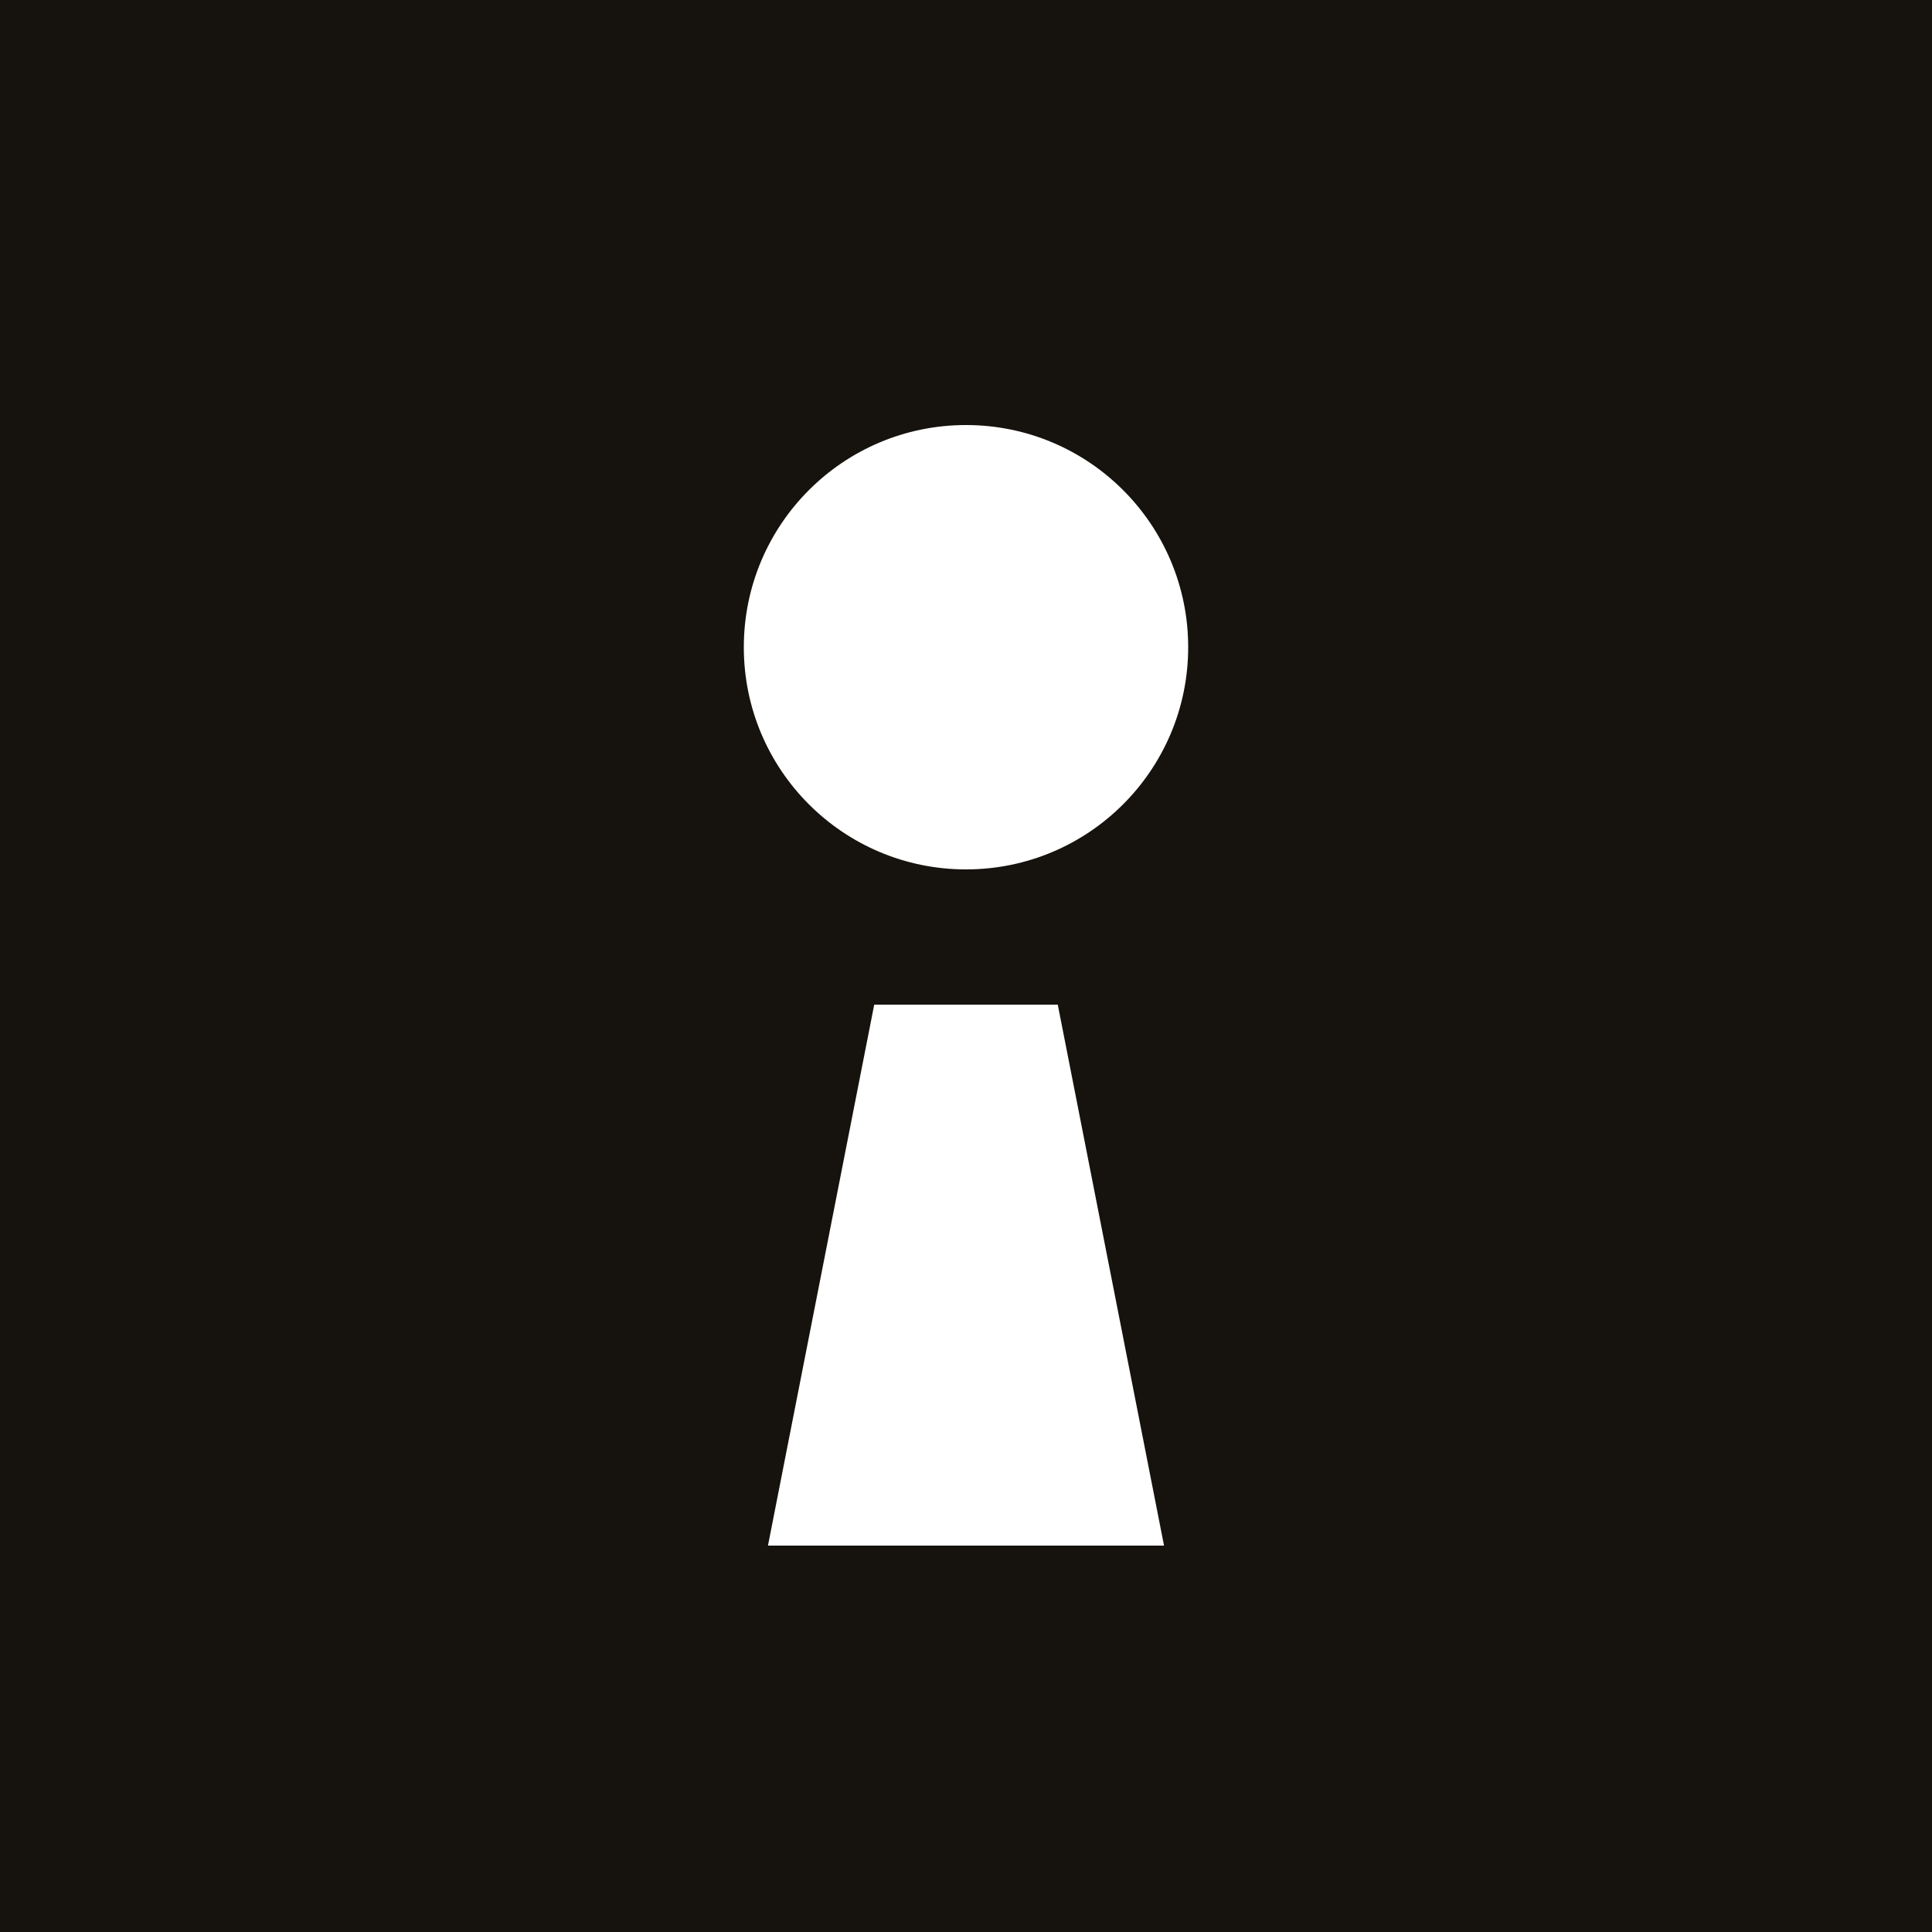
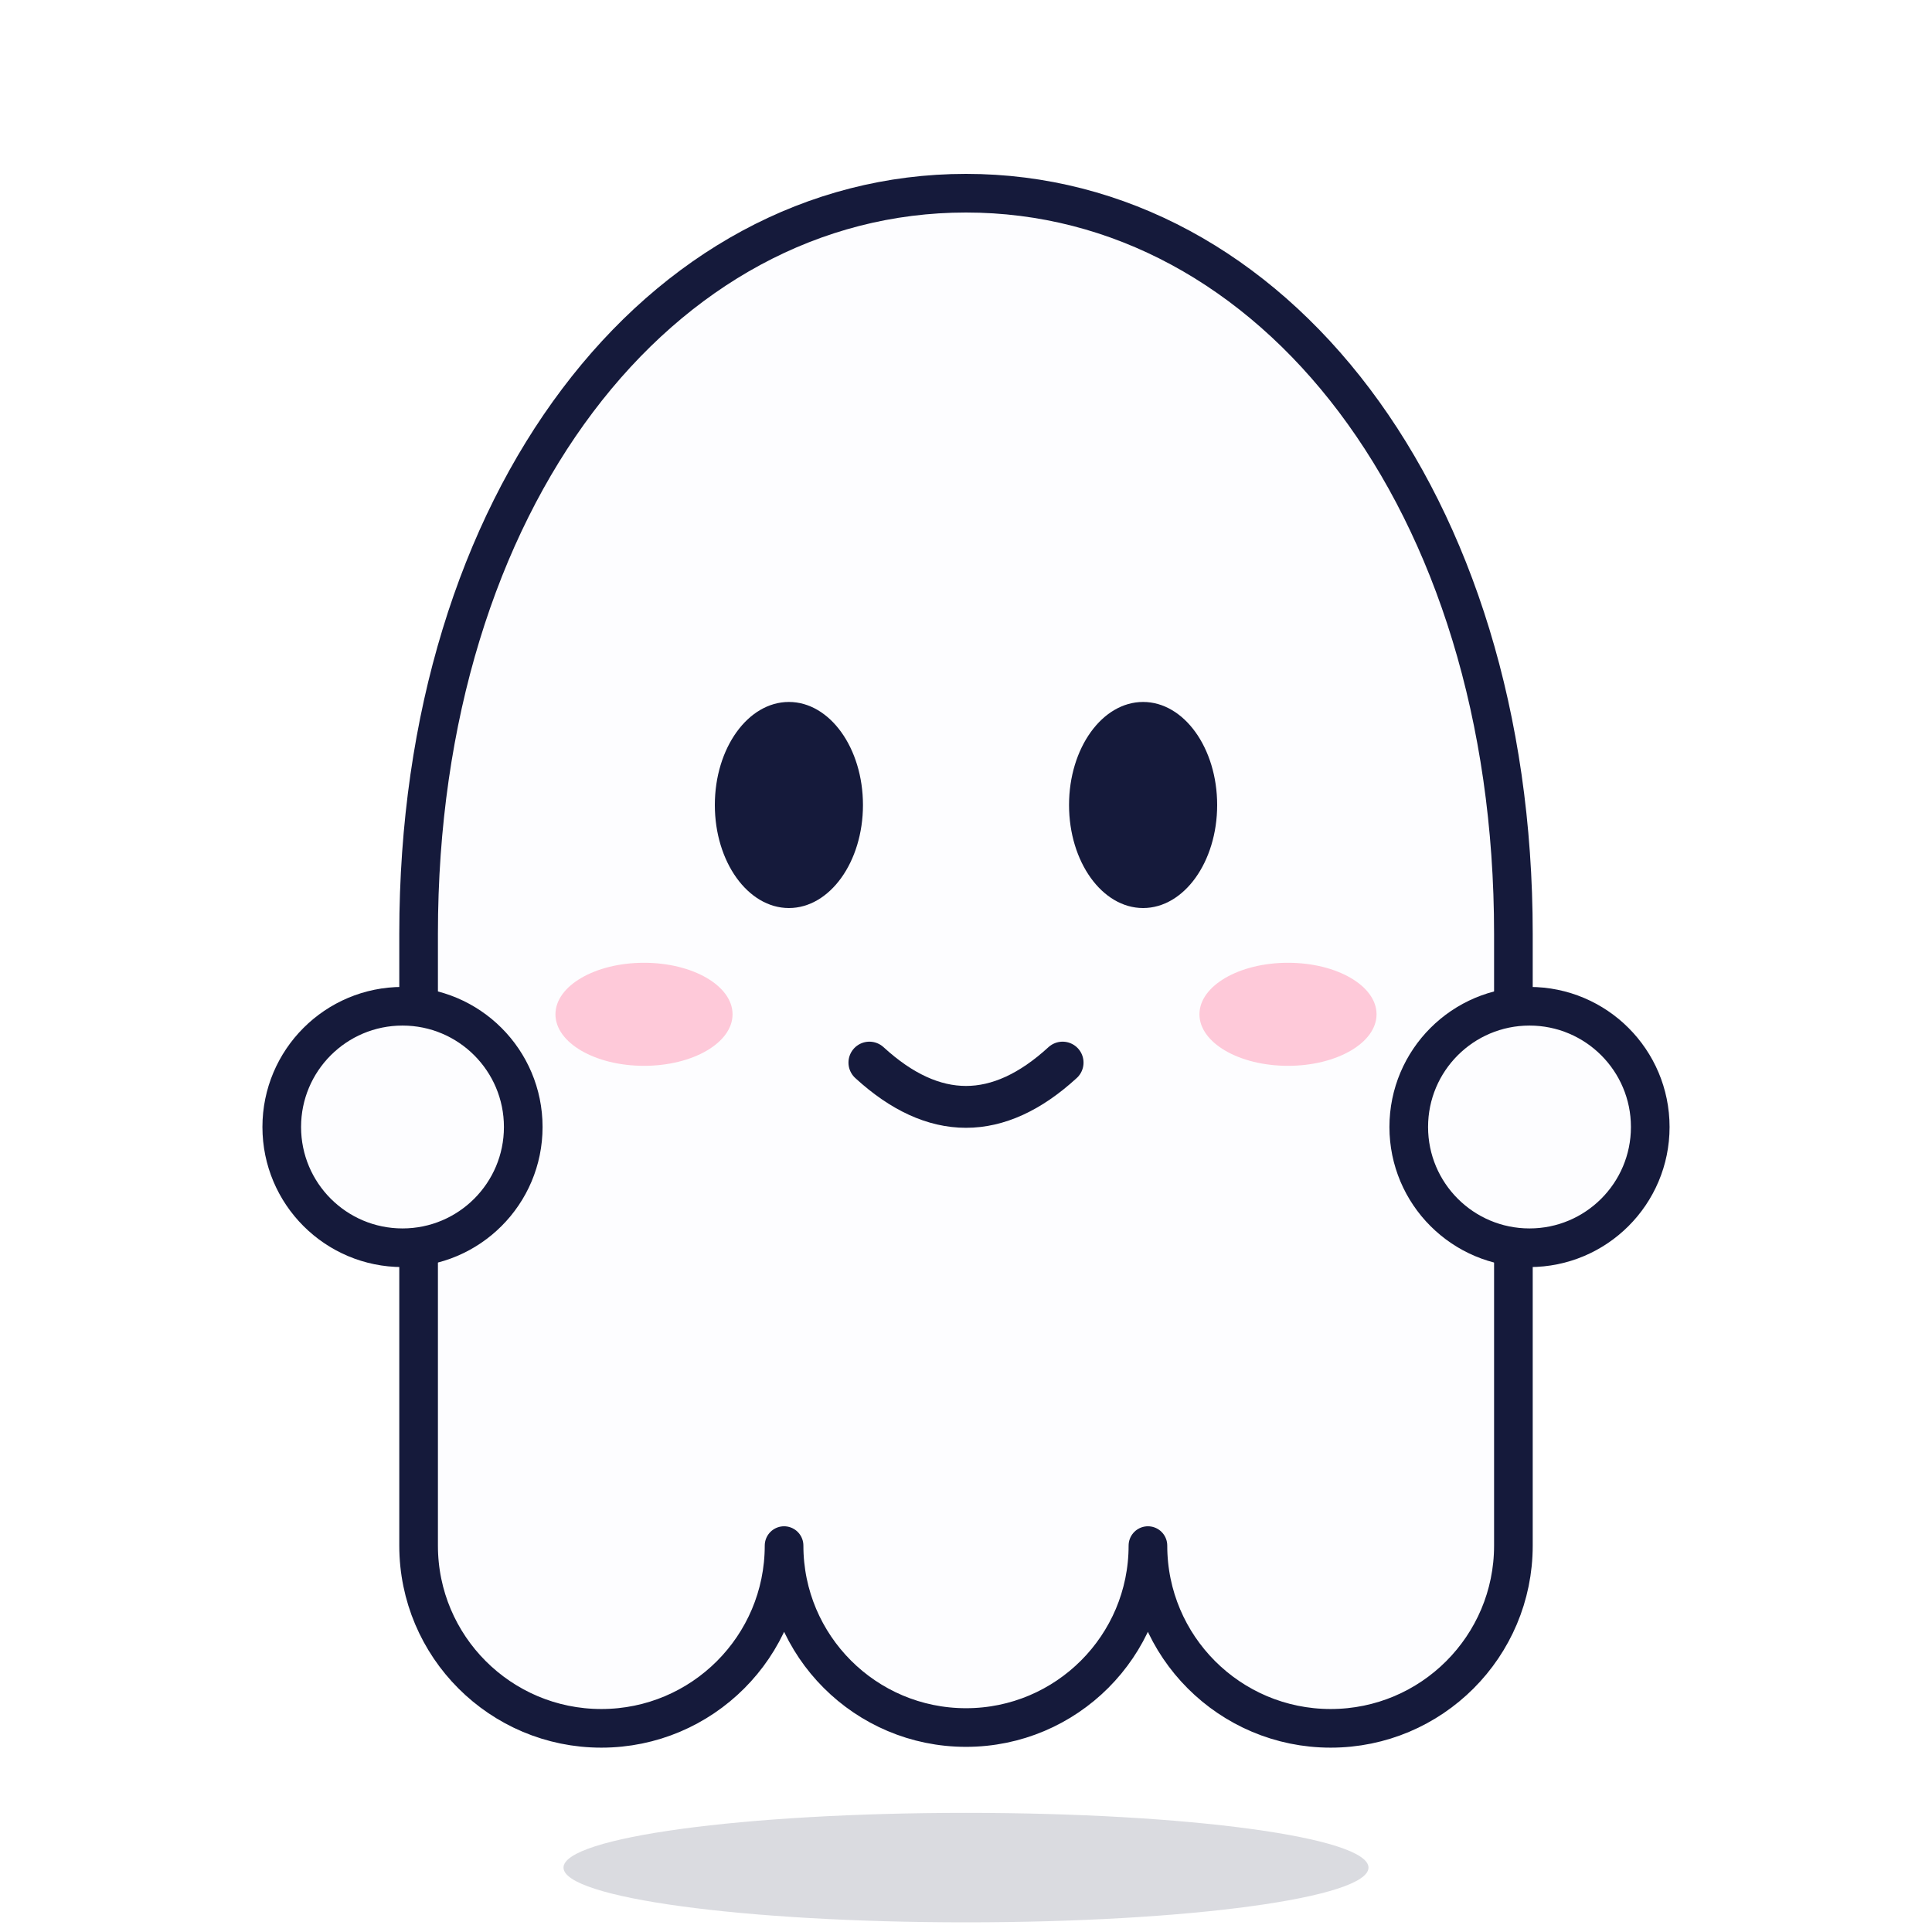
- <svg xmlns="http://www.w3.org/2000/svg" viewBox="0 0 100 100" width="100" height="100" color="#16130E" role="img" aria-label="mutis">
-   <path fill="currentColor" fill-rule="evenodd" d="M0 0 L100 0 L100 100 L0 100 Z M38.5 33.5 A11.5 11.5 0 1 0 61.5 33.5 A11.5 11.5 0 1 0 38.5 33.5 Z M45.25 52 L54.75 52 L60.25 80 L39.75 80 Z" />
+ <svg xmlns="http://www.w3.org/2000/svg" viewBox="0 0 120 120" width="120" height="120" role="img" aria-label="bye">
+   <ellipse cx="60" cy="116" rx="25" ry="3.4" fill="#151A3B" opacity=".16" />
+   <path d="M26 96V58C26 31 41 12 60 12s34 19 34 46v38a11.3 11.3 0 0 1-22.7 0a11.3 11.3 0 0 1-22.6 0a11.3 11.3 0 0 1-22.7 0z" fill="#FDFDFF" stroke="#151A3B" stroke-width="2.4" stroke-linejoin="round" />
+   <g fill="#FF9EB9" opacity=".55">
+     <ellipse cx="40" cy="63" rx="5.5" ry="3.2" />
+     <ellipse cx="80" cy="63" rx="5.5" ry="3.2" />
+   </g>
+   <g fill="#151A3B">
+     <ellipse cx="49" cy="50" rx="4.6" ry="6.4" />
+     <ellipse cx="71" cy="50" rx="4.6" ry="6.4" />
+   </g>
+   <path d="M54 66q6 5.5 12 0" fill="none" stroke="#151A3B" stroke-width="2.6" stroke-linecap="round" />
+   <g fill="#FDFDFF" stroke="#151A3B" stroke-width="2.4">
+     <circle cx="25" cy="70" r="7.5" />
+     <circle cx="95" cy="70" r="7.5" />
+   </g>
</svg>
